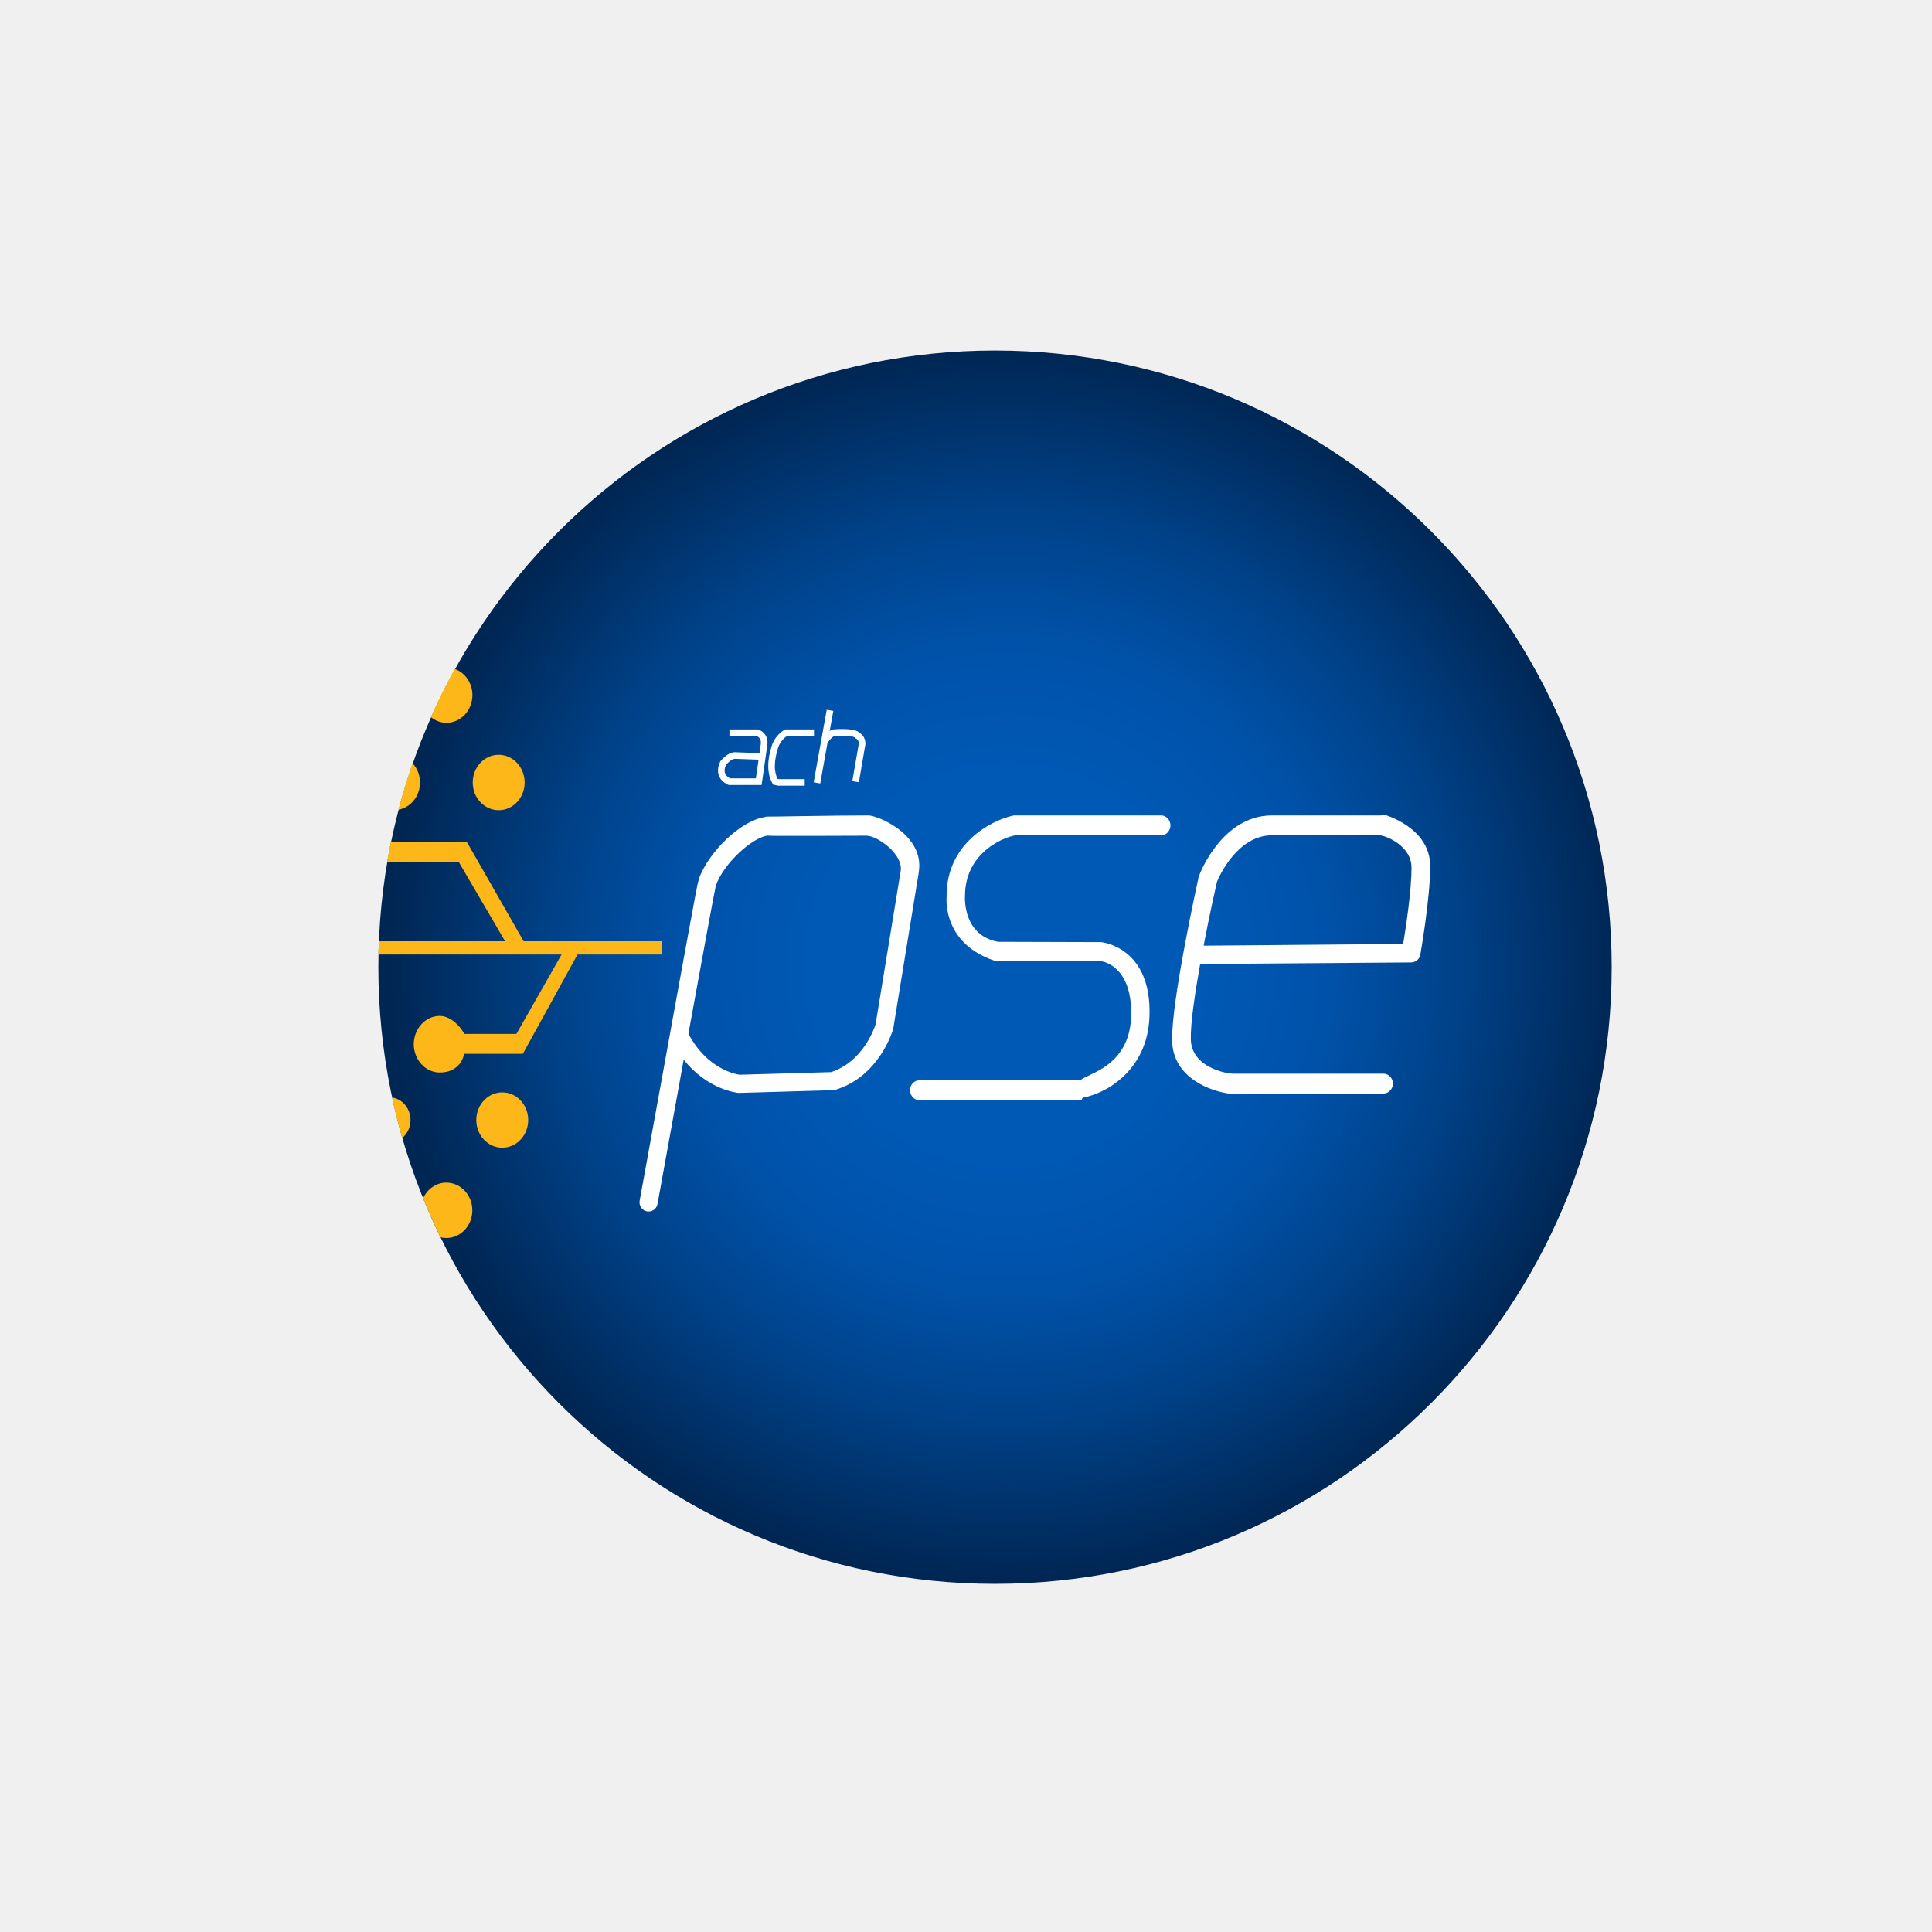
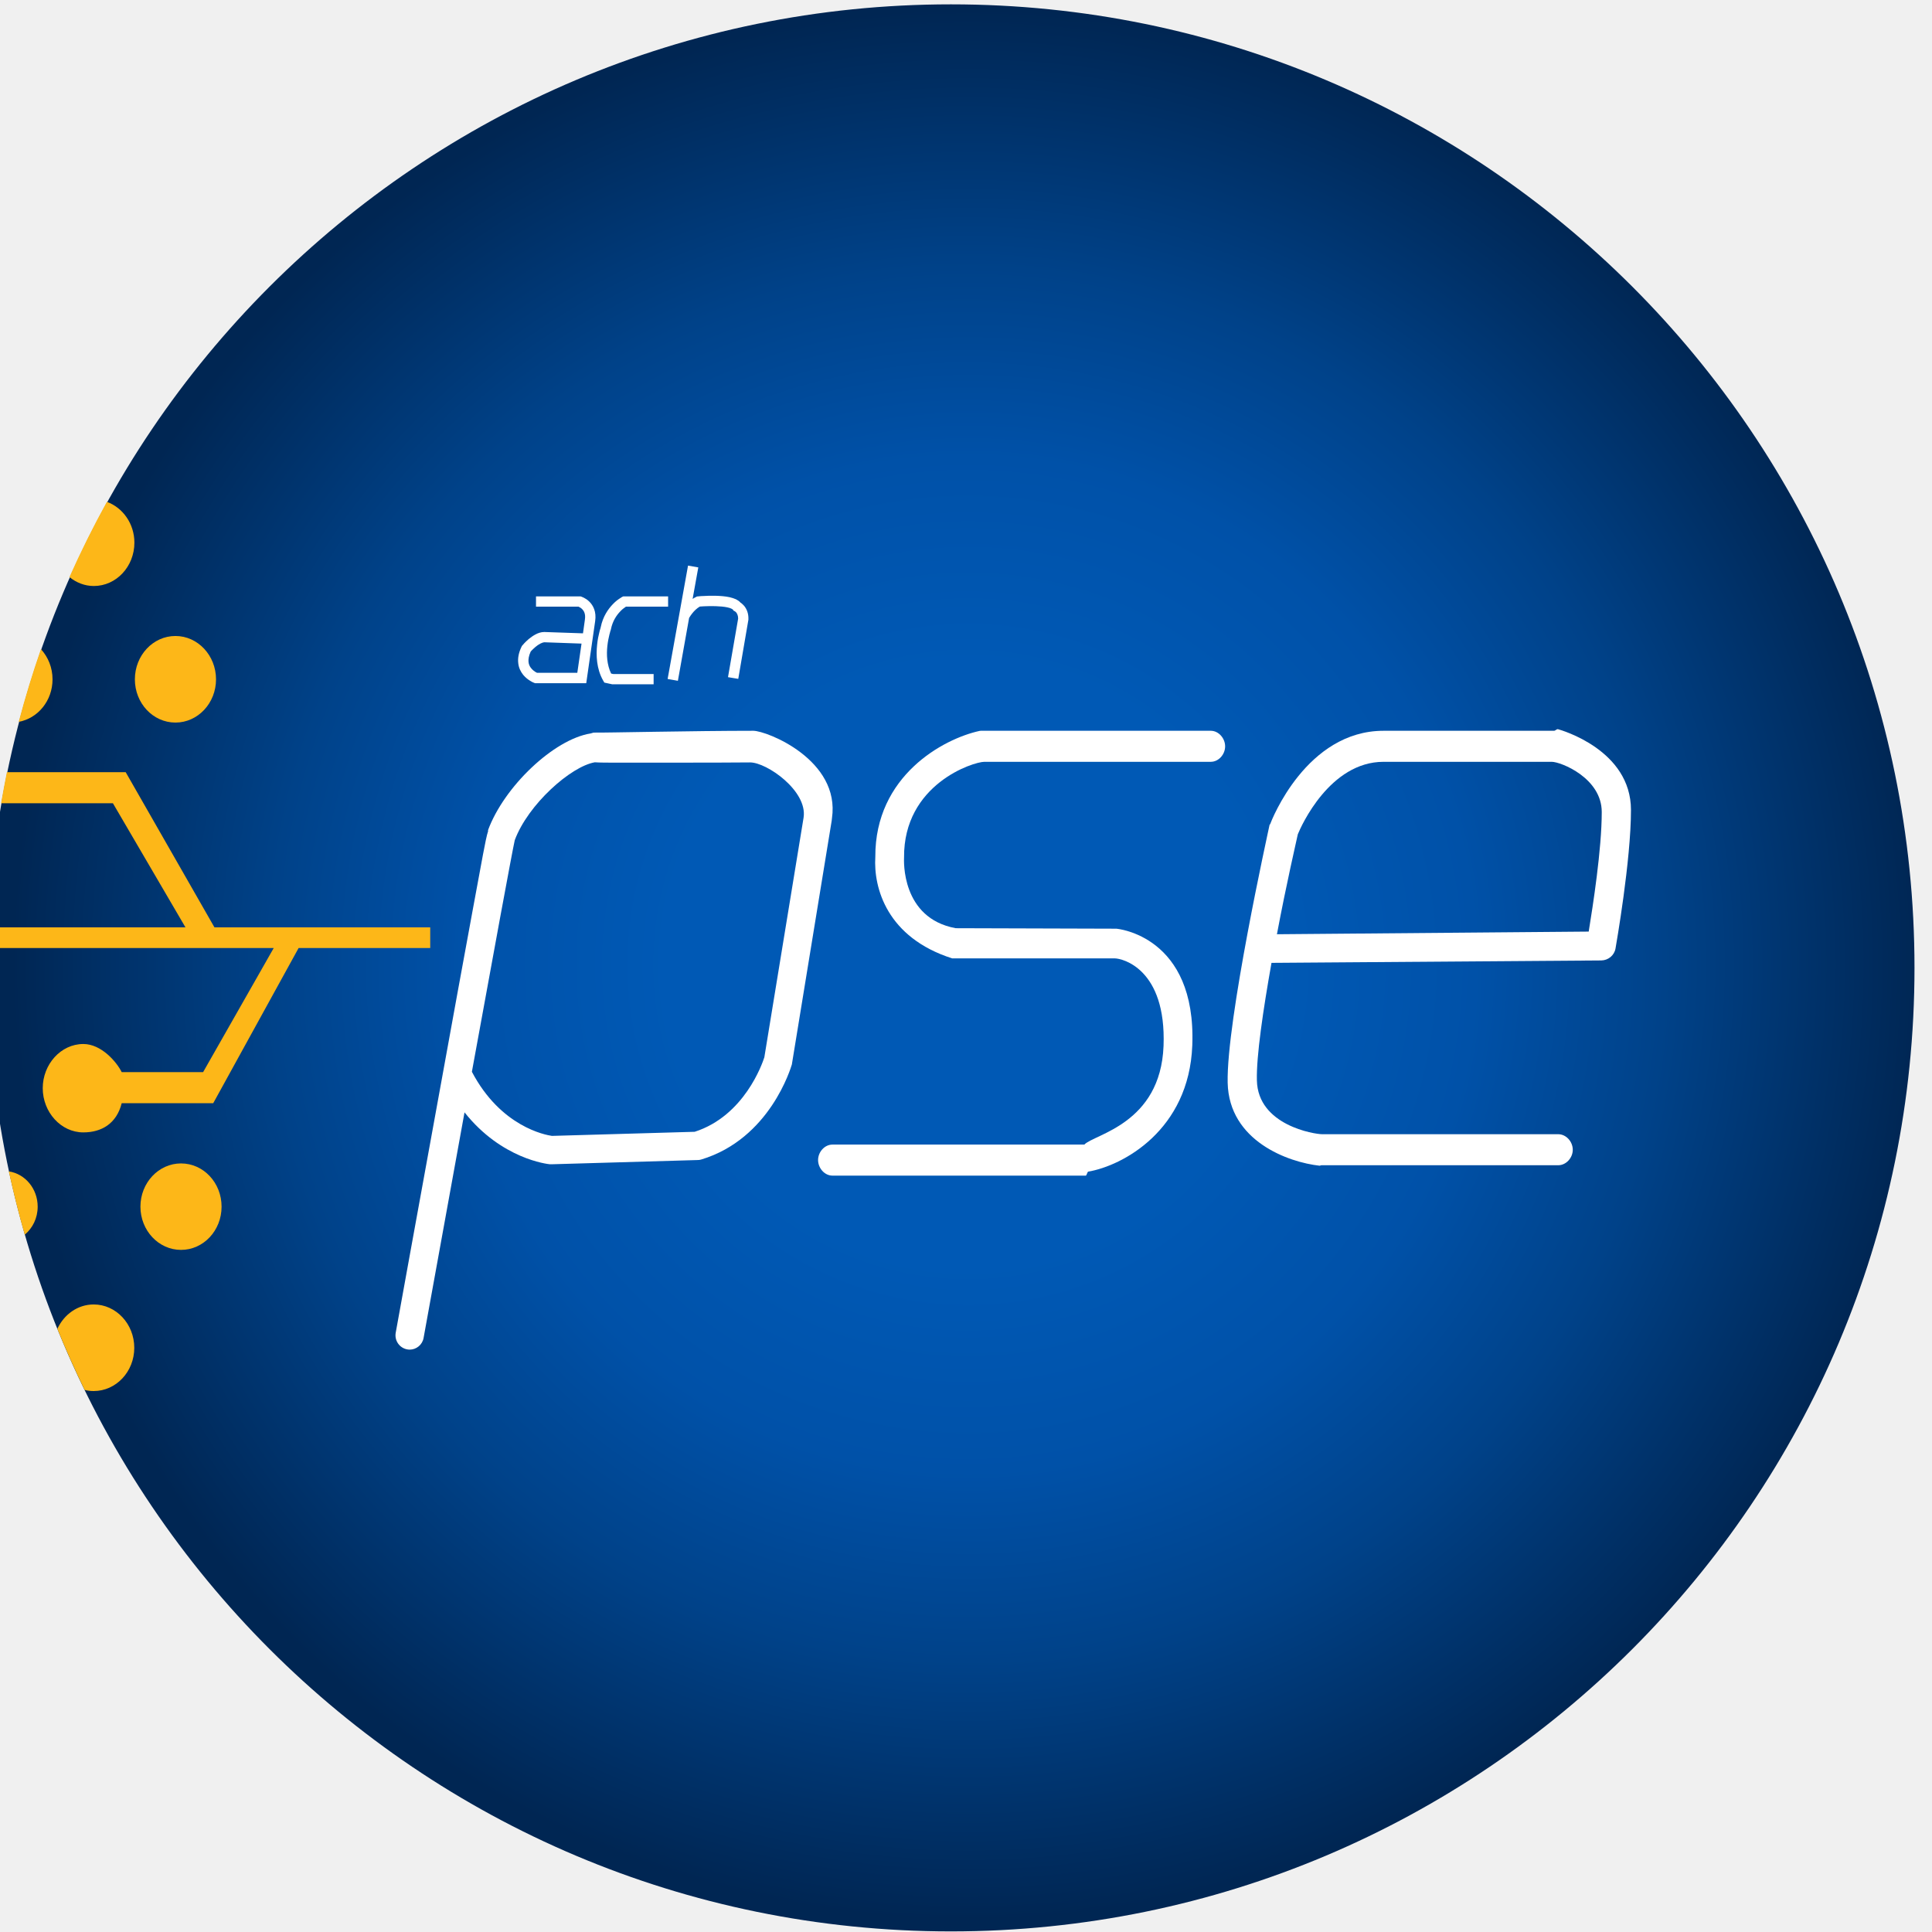
- <svg xmlns="http://www.w3.org/2000/svg" width="25" height="25" viewBox="0 0 25 25" fill="none">
+ <svg xmlns="http://www.w3.org/2000/svg" width="25" height="25" viewBox="5 4.5 16 16" fill="none">
  <path d="M12.875 20.495C17.282 20.495 20.855 16.922 20.855 12.515C20.855 8.109 17.282 4.536 12.875 4.536C8.468 4.536 4.896 8.109 4.896 12.515C4.896 16.922 8.468 20.495 12.875 20.495Z" fill="url(#paint0_radial_5599_9687)" />
  <path d="M15.027 10.552H13.138C13.13 10.552 13.121 10.551 13.113 10.553C12.812 10.618 12.246 10.925 12.249 11.596C12.233 11.854 12.346 12.265 12.886 12.437C12.888 12.437 14.233 12.437 14.233 12.437C14.292 12.437 14.66 12.521 14.636 13.162C14.611 13.809 14.06 13.893 13.98 13.979H11.894C11.828 13.979 11.775 14.041 11.775 14.107C11.775 14.173 11.828 14.236 11.894 14.236H13.992C13.999 14.236 14.005 14.204 14.012 14.203C14.299 14.154 14.847 13.86 14.874 13.158C14.909 12.249 14.251 12.191 14.244 12.191C14.245 12.191 12.915 12.187 12.915 12.187C12.461 12.104 12.486 11.622 12.487 11.601C12.487 11.598 12.487 11.605 12.487 11.602C12.482 10.994 13.061 10.809 13.152 10.809H15.027C15.093 10.809 15.146 10.747 15.146 10.681C15.146 10.615 15.093 10.552 15.027 10.552Z" fill="white" />
  <path d="M17.903 10.539C17.892 10.536 17.881 10.552 17.87 10.552H16.458C15.819 10.552 15.531 11.292 15.519 11.325C15.517 11.33 15.516 11.326 15.514 11.331C15.5 11.398 15.156 12.953 15.167 13.467C15.178 13.95 15.67 14.126 15.929 14.154C15.933 14.154 15.938 14.15 15.942 14.15H17.904C17.971 14.15 18.025 14.088 18.025 14.022C18.025 13.955 17.971 13.893 17.904 13.893H15.949C15.888 13.893 15.417 13.821 15.409 13.447C15.404 13.246 15.461 12.862 15.53 12.474L18.261 12.454C18.319 12.453 18.369 12.412 18.379 12.355C18.384 12.325 18.507 11.627 18.507 11.208C18.507 10.71 17.928 10.546 17.903 10.539ZM18.157 12.215L15.575 12.237C15.654 11.816 15.735 11.471 15.748 11.409C15.776 11.34 16.013 10.809 16.458 10.809H17.851C17.926 10.809 18.265 10.943 18.265 11.225C18.265 11.534 18.191 12.005 18.157 12.215Z" fill="white" />
  <path d="M11.89 11.276C11.96 10.794 11.352 10.552 11.238 10.552C11.238 10.552 11.237 10.552 11.237 10.552C10.746 10.552 10.001 10.569 9.923 10.567C9.913 10.566 9.902 10.572 9.892 10.574C9.587 10.622 9.174 11.014 9.041 11.377L9.043 11.38C9.03 11.42 9.018 11.482 9 11.576C8.979 11.69 8.949 11.852 8.913 12.046C8.841 12.434 8.747 12.952 8.653 13.469C8.464 14.504 8.277 15.538 8.277 15.538C8.266 15.602 8.308 15.663 8.372 15.675C8.379 15.676 8.386 15.677 8.393 15.677C8.448 15.677 8.498 15.637 8.508 15.58C8.587 15.143 8.717 14.427 8.847 13.712C9.154 14.099 9.535 14.14 9.554 14.142C9.559 14.142 9.563 14.142 9.568 14.142L10.775 14.107C10.786 14.107 10.796 14.106 10.806 14.103C11.378 13.931 11.55 13.34 11.558 13.315C11.559 13.311 11.56 13.306 11.56 13.302L11.888 11.295C11.889 11.291 11.889 11.28 11.89 11.276ZM11.655 11.271L11.33 13.256C11.313 13.309 11.164 13.741 10.753 13.873L9.571 13.907C9.516 13.899 9.147 13.831 8.908 13.376C9.082 12.421 9.242 11.55 9.263 11.458C9.372 11.163 9.727 10.847 9.926 10.813C9.971 10.816 10.032 10.816 10.117 10.816C10.242 10.816 10.408 10.816 10.574 10.816C10.85 10.816 11.125 10.815 11.211 10.814C11.35 10.813 11.689 11.05 11.655 11.271Z" fill="white" />
  <path d="M6.453 10.484C6.638 10.484 6.789 10.324 6.789 10.126C6.789 9.928 6.638 9.767 6.453 9.767C6.267 9.767 6.117 9.928 6.117 10.126C6.117 10.324 6.267 10.484 6.453 10.484Z" fill="#FDB718" />
  <path d="M6.113 8.994C6.113 8.837 6.017 8.704 5.885 8.656C5.773 8.859 5.67 9.066 5.575 9.279C5.632 9.325 5.701 9.353 5.777 9.353C5.963 9.353 6.113 9.192 6.113 8.994Z" fill="#FDB718" />
  <path d="M5.435 10.126C5.435 10.028 5.398 9.941 5.339 9.876C5.27 10.073 5.209 10.274 5.155 10.478C5.314 10.449 5.435 10.303 5.435 10.126Z" fill="#FDB718" />
  <path d="M6.499 14.851C6.685 14.851 6.835 14.691 6.835 14.493C6.835 14.295 6.685 14.135 6.499 14.135C6.314 14.135 6.163 14.295 6.163 14.493C6.163 14.691 6.314 14.851 6.499 14.851Z" fill="#FDB718" />
  <path d="M5.312 14.493C5.312 14.344 5.208 14.221 5.073 14.201C5.112 14.378 5.155 14.553 5.205 14.725C5.27 14.671 5.312 14.588 5.312 14.493Z" fill="#FDB718" />
  <path d="M6.112 15.662C6.112 15.464 5.961 15.303 5.776 15.303C5.643 15.303 5.53 15.386 5.475 15.505C5.545 15.677 5.62 15.845 5.701 16.011C5.725 16.017 5.75 16.02 5.776 16.02C5.961 16.02 6.112 15.86 6.112 15.662Z" fill="#FDB718" />
  <path d="M6.682 13.379H6.008C5.965 13.293 5.839 13.146 5.69 13.146C5.504 13.146 5.354 13.314 5.354 13.512C5.354 13.71 5.504 13.878 5.69 13.878C5.839 13.878 5.965 13.807 6.008 13.636H6.766L7.473 12.351H8.563V12.18H6.776L6.041 10.895H5.057C5.04 10.98 5.024 11.066 5.009 11.152H5.935L6.536 12.18H4.901C4.899 12.237 4.897 12.294 4.896 12.351H7.267L6.682 13.379Z" fill="#FDB718" />
  <path fill-rule="evenodd" clip-rule="evenodd" d="M10.529 10.123L10.698 9.184L10.783 9.199L10.736 9.46C10.745 9.454 10.755 9.448 10.766 9.443L10.772 9.44L10.78 9.439L10.784 9.481C10.78 9.439 10.78 9.439 10.78 9.439L10.78 9.439L10.78 9.439L10.781 9.439L10.783 9.439C10.786 9.438 10.789 9.438 10.793 9.438C10.8 9.437 10.812 9.436 10.825 9.436C10.852 9.434 10.889 9.433 10.927 9.434C10.965 9.435 11.007 9.438 11.043 9.446C11.061 9.45 11.079 9.456 11.095 9.463C11.108 9.47 11.122 9.478 11.133 9.491C11.134 9.492 11.136 9.493 11.138 9.494C11.145 9.5 11.155 9.508 11.164 9.519C11.183 9.543 11.2 9.579 11.198 9.629L11.198 9.632L11.114 10.122L11.029 10.108L11.113 9.623C11.113 9.597 11.104 9.582 11.098 9.573C11.094 9.569 11.09 9.565 11.087 9.563C11.086 9.562 11.085 9.562 11.085 9.562L11.075 9.557L11.069 9.548C11.069 9.548 11.066 9.545 11.058 9.541C11.05 9.537 11.039 9.533 11.024 9.53C10.996 9.524 10.961 9.521 10.925 9.52C10.889 9.519 10.855 9.52 10.83 9.521C10.817 9.522 10.806 9.523 10.799 9.523C10.798 9.523 10.797 9.523 10.796 9.523C10.77 9.538 10.748 9.56 10.731 9.582C10.722 9.593 10.716 9.603 10.711 9.611C10.71 9.613 10.708 9.615 10.707 9.617L10.614 10.138L10.529 10.123ZM9.792 9.524H9.439V9.439H9.806L9.812 9.44L9.799 9.482C9.812 9.44 9.812 9.44 9.812 9.44L9.812 9.441L9.812 9.441L9.812 9.441L9.813 9.441L9.814 9.441C9.816 9.442 9.817 9.442 9.819 9.443C9.823 9.445 9.829 9.447 9.835 9.45C9.847 9.456 9.864 9.466 9.88 9.482C9.913 9.514 9.94 9.566 9.929 9.643L9.929 9.643L9.855 10.158H9.431L9.424 10.155L9.439 10.115C9.424 10.155 9.424 10.155 9.424 10.155L9.424 10.155L9.424 10.155L9.424 10.155L9.423 10.155L9.421 10.154C9.419 10.153 9.417 10.152 9.414 10.151C9.408 10.148 9.401 10.145 9.392 10.139C9.375 10.129 9.353 10.113 9.333 10.089C9.313 10.064 9.296 10.032 9.292 9.992C9.287 9.951 9.295 9.905 9.32 9.854L9.322 9.85L9.325 9.846L9.358 9.873C9.325 9.846 9.325 9.846 9.325 9.846L9.325 9.846L9.325 9.846L9.326 9.845L9.327 9.844C9.327 9.843 9.328 9.842 9.33 9.841C9.332 9.838 9.336 9.833 9.341 9.828C9.35 9.819 9.363 9.805 9.379 9.792C9.395 9.779 9.414 9.765 9.435 9.754C9.455 9.743 9.481 9.734 9.507 9.734H9.508L9.828 9.745L9.844 9.631L9.844 9.63C9.851 9.583 9.835 9.558 9.82 9.543C9.812 9.535 9.803 9.53 9.796 9.527C9.795 9.526 9.793 9.525 9.792 9.524ZM9.816 9.83L9.507 9.819C9.499 9.82 9.488 9.823 9.475 9.83C9.461 9.837 9.447 9.847 9.434 9.858C9.422 9.868 9.411 9.879 9.403 9.887C9.399 9.891 9.397 9.894 9.395 9.896C9.378 9.933 9.375 9.961 9.377 9.982C9.379 10.004 9.388 10.021 9.399 10.034C9.411 10.049 9.425 10.059 9.436 10.066C9.441 10.069 9.445 10.071 9.448 10.072H9.781L9.816 9.83ZM10.162 9.439H10.533V9.524H10.184C10.182 9.526 10.179 9.527 10.177 9.529C10.166 9.536 10.152 9.547 10.137 9.563C10.107 9.594 10.073 9.642 10.059 9.713L10.058 9.716L10.057 9.72L10.057 9.72L10.057 9.721C10.056 9.723 10.055 9.725 10.054 9.728C10.053 9.735 10.05 9.744 10.047 9.755C10.041 9.779 10.034 9.812 10.03 9.849C10.022 9.921 10.026 10.005 10.061 10.078L10.079 10.082H10.413V10.167H10.07L10.005 10.153L9.995 10.136C9.939 10.038 9.936 9.925 9.945 9.84C9.949 9.798 9.957 9.761 9.964 9.734C9.967 9.721 9.97 9.71 9.973 9.703C9.974 9.699 9.975 9.696 9.975 9.694L9.975 9.694C9.993 9.605 10.037 9.543 10.076 9.503C10.095 9.483 10.114 9.468 10.128 9.459C10.135 9.454 10.141 9.45 10.145 9.448C10.147 9.446 10.149 9.445 10.15 9.445L10.152 9.444L10.153 9.443L10.153 9.443L10.153 9.443C10.153 9.443 10.153 9.443 10.172 9.482L10.153 9.443L10.162 9.439Z" fill="white" />
  <defs>
    <radialGradient id="paint0_radial_5599_9687" cx="0" cy="0" r="1" gradientUnits="userSpaceOnUse" gradientTransform="translate(13.0178 12.4868) scale(7.97943)">
      <stop offset="0.316" stop-color="#0059B5" />
      <stop offset="0.531" stop-color="#0051A8" />
      <stop offset="0.729" stop-color="#004289" />
      <stop offset="1" stop-color="#002653" />
    </radialGradient>
  </defs>
</svg>
